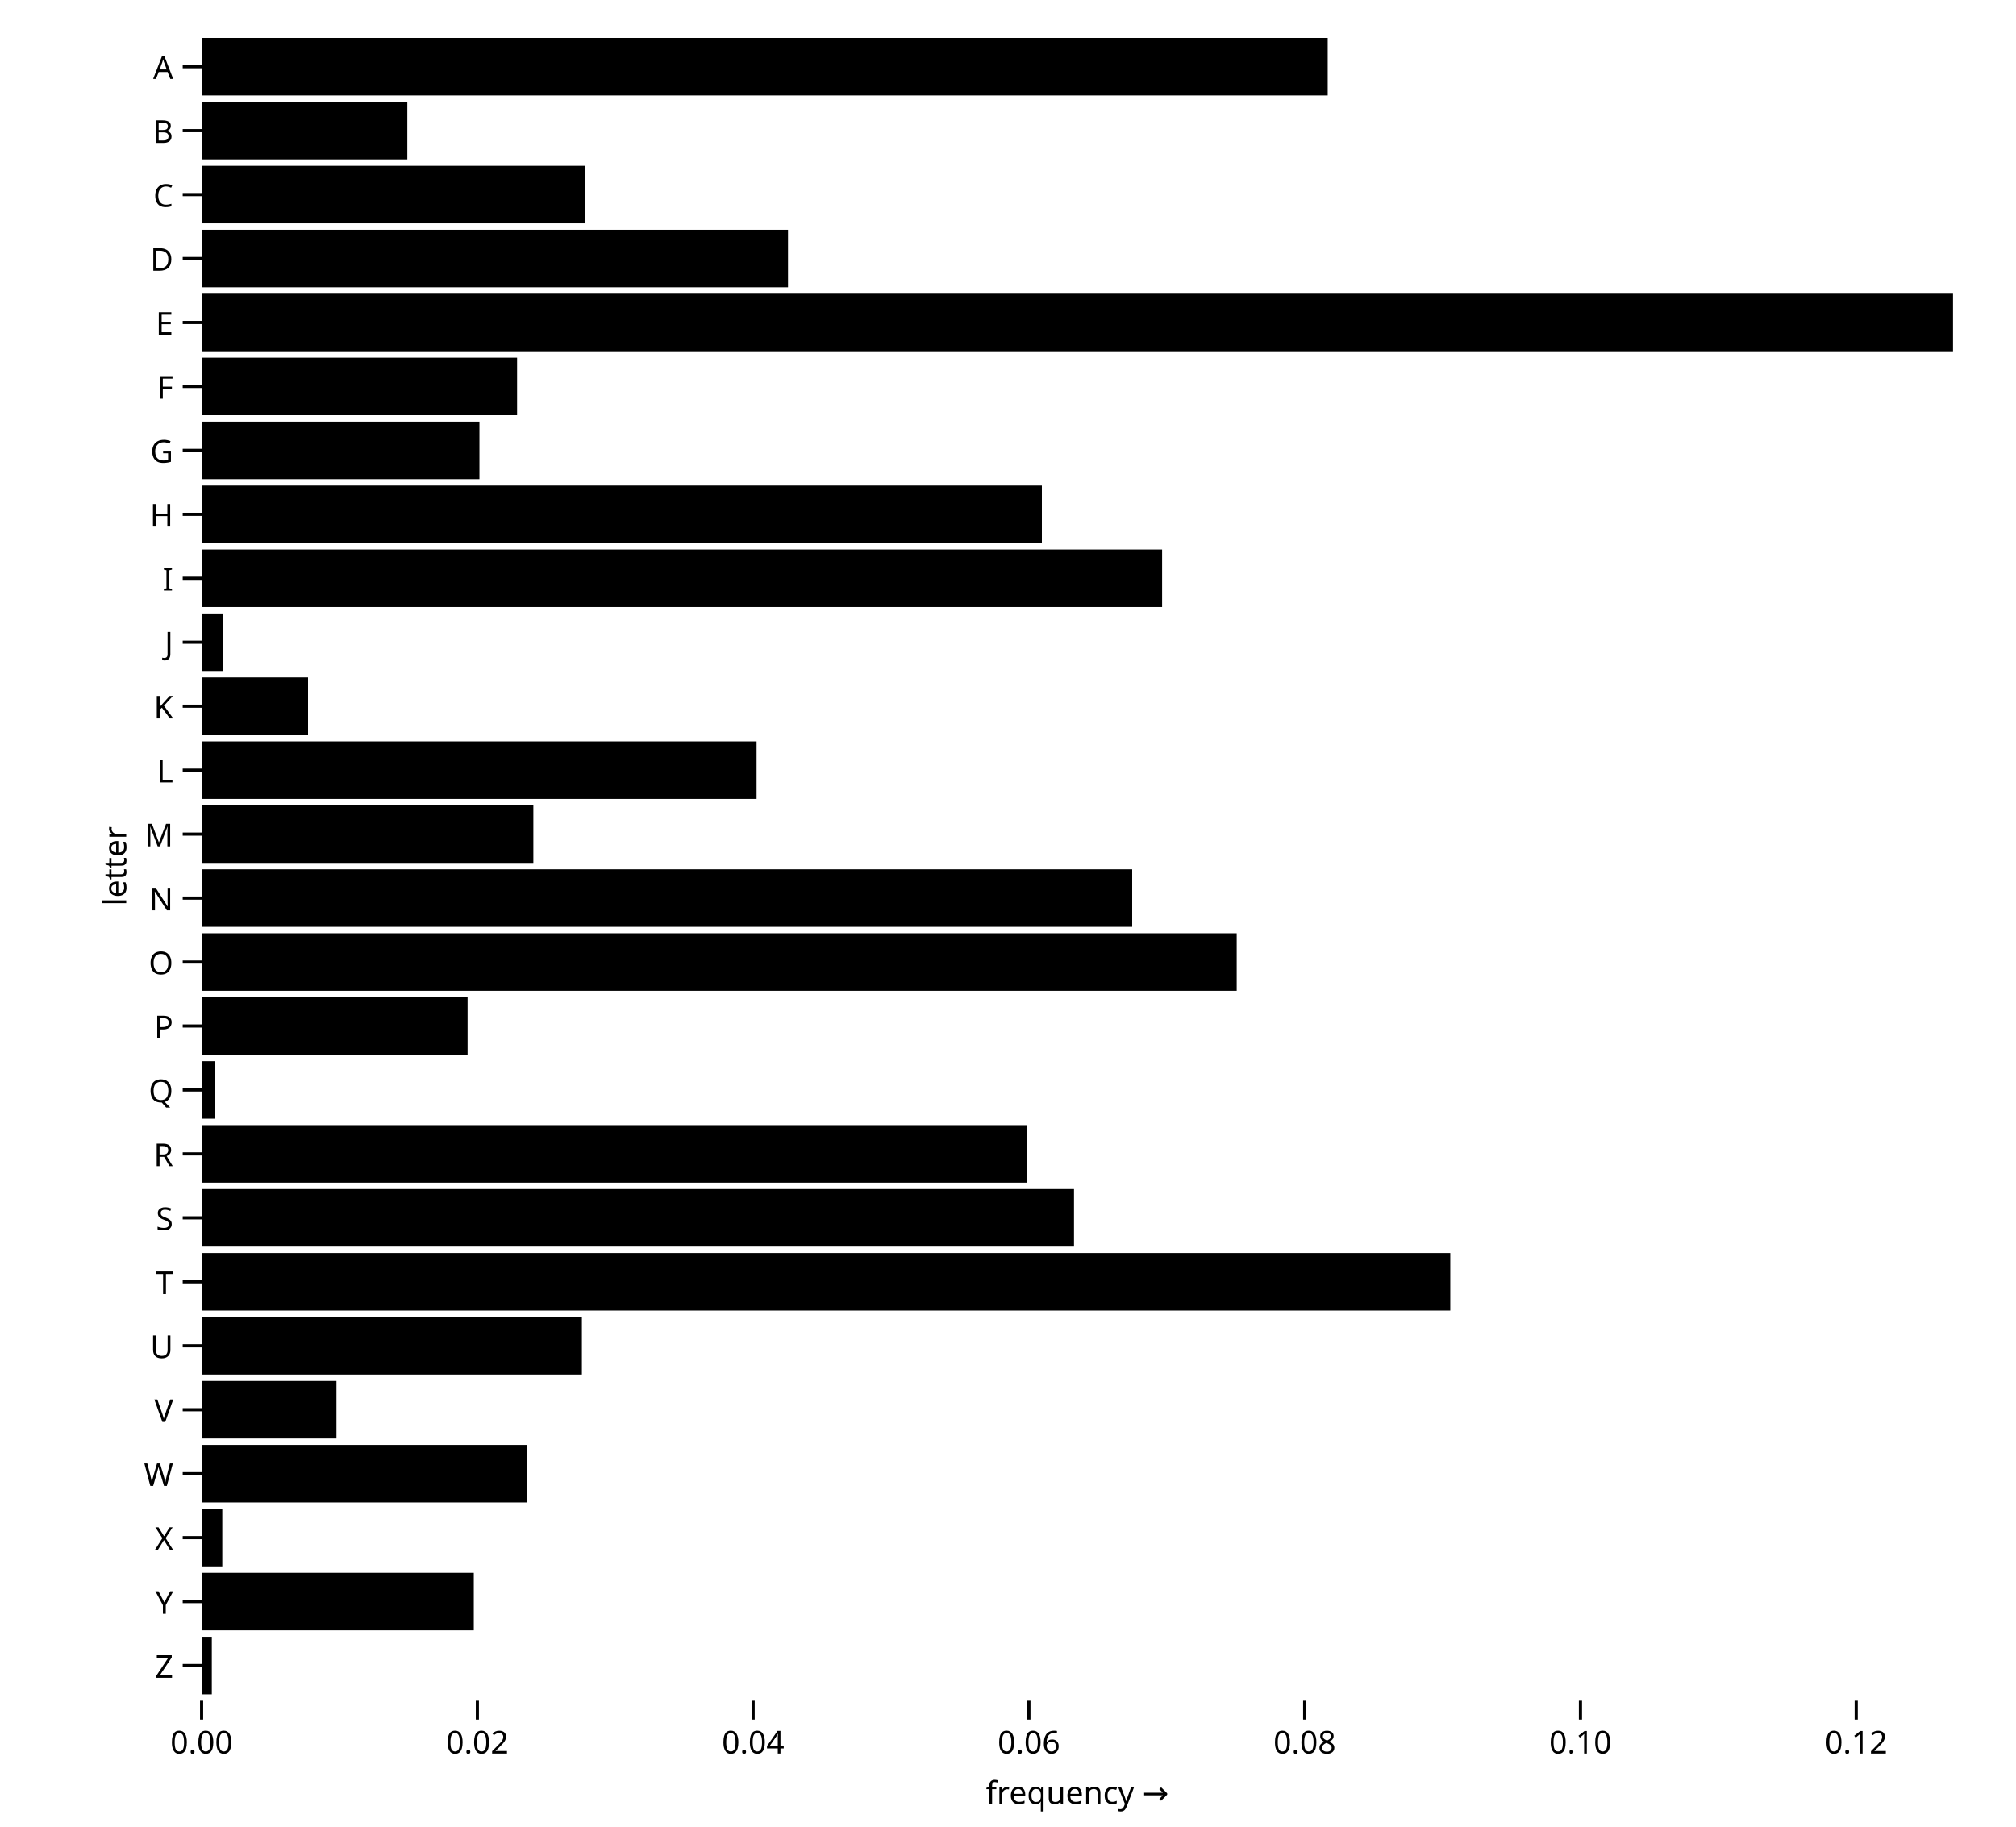
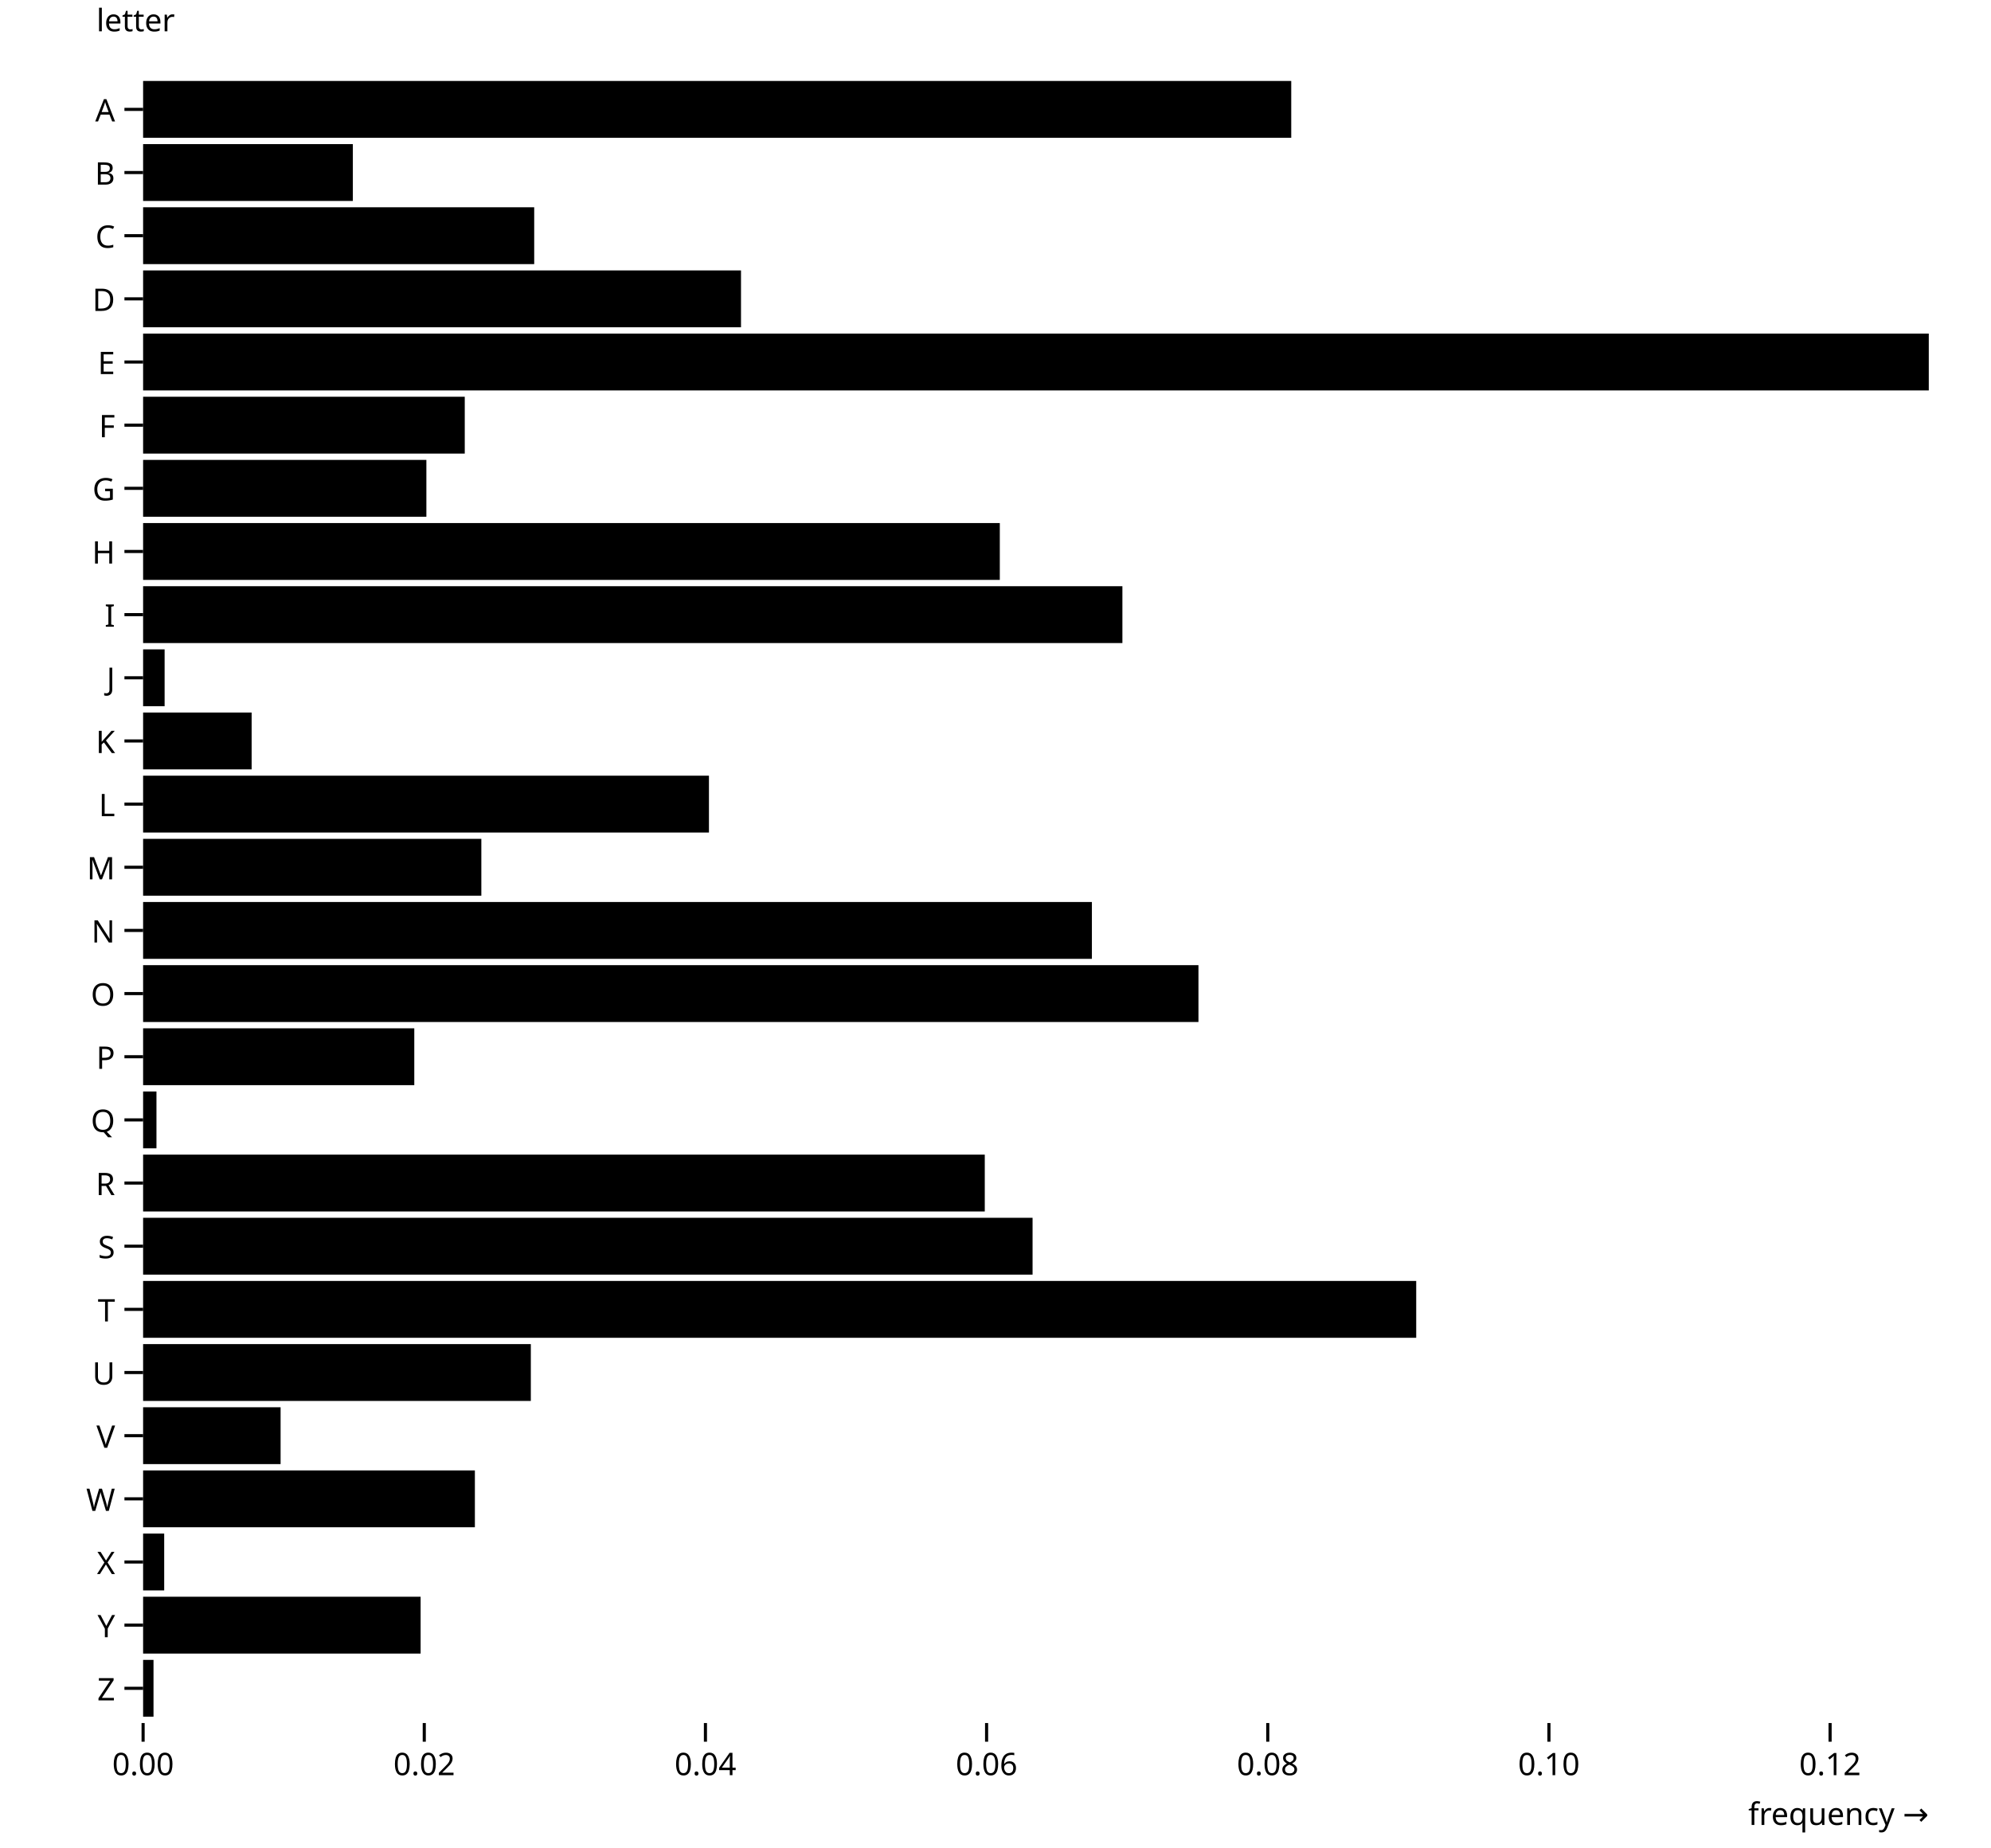
- <svg xmlns="http://www.w3.org/2000/svg" width="640" height="580" viewBox="0 0 640 580">
-   <line x1="64" y1="540" x2="64" y2="546" stroke="currentColor" stroke-width="1" />
-   <line x1="151.545" y1="540" x2="151.545" y2="546" stroke="currentColor" stroke-width="1" />
-   <line x1="239.091" y1="540" x2="239.091" y2="546" stroke="currentColor" stroke-width="1" />
-   <line x1="326.636" y1="540" x2="326.636" y2="546" stroke="currentColor" stroke-width="1" />
-   <line x1="414.181" y1="540" x2="414.181" y2="546" stroke="currentColor" stroke-width="1" />
-   <line x1="501.726" y1="540" x2="501.726" y2="546" stroke="currentColor" stroke-width="1" />
-   <line x1="589.272" y1="540" x2="589.272" y2="546" stroke="currentColor" stroke-width="1" />
-   <text x="64" y="549" font-family="system-ui, sans-serif" font-size="10" text-anchor="middle" dominant-baseline="text-before-edge" fill="currentColor">0.00</text>
-   <text x="151.545" y="549" font-family="system-ui, sans-serif" font-size="10" text-anchor="middle" dominant-baseline="text-before-edge" fill="currentColor">0.02</text>
-   <text x="239.091" y="549" font-family="system-ui, sans-serif" font-size="10" text-anchor="middle" dominant-baseline="text-before-edge" fill="currentColor">0.04</text>
-   <text x="326.636" y="549" font-family="system-ui, sans-serif" font-size="10" text-anchor="middle" dominant-baseline="text-before-edge" fill="currentColor">0.06</text>
-   <text x="414.181" y="549" font-family="system-ui, sans-serif" font-size="10" text-anchor="middle" dominant-baseline="text-before-edge" fill="currentColor">0.08</text>
-   <text x="501.726" y="549" font-family="system-ui, sans-serif" font-size="10" text-anchor="middle" dominant-baseline="text-before-edge" fill="currentColor">0.10</text>
-   <text x="589.272" y="549" font-family="system-ui, sans-serif" font-size="10" text-anchor="middle" dominant-baseline="text-before-edge" fill="currentColor">0.12</text>
-   <text x="342" y="565" font-family="system-ui, sans-serif" font-size="10" text-anchor="middle" dominant-baseline="text-before-edge" fill="currentColor">frequency →</text>
-   <line x1="64" y1="21.169" x2="58" y2="21.169" stroke="currentColor" stroke-width="1" />
-   <line x1="64" y1="41.475" x2="58" y2="41.475" stroke="currentColor" stroke-width="1" />
-   <line x1="64" y1="61.782" x2="58" y2="61.782" stroke="currentColor" stroke-width="1" />
-   <line x1="64" y1="82.088" x2="58" y2="82.088" stroke="currentColor" stroke-width="1" />
-   <line x1="64" y1="102.395" x2="58" y2="102.395" stroke="currentColor" stroke-width="1" />
-   <line x1="64" y1="122.701" x2="58" y2="122.701" stroke="currentColor" stroke-width="1" />
-   <line x1="64" y1="143.008" x2="58" y2="143.008" stroke="currentColor" stroke-width="1" />
-   <line x1="64" y1="163.314" x2="58" y2="163.314" stroke="currentColor" stroke-width="1" />
-   <line x1="64" y1="183.621" x2="58" y2="183.621" stroke="currentColor" stroke-width="1" />
-   <line x1="64" y1="203.927" x2="58" y2="203.927" stroke="currentColor" stroke-width="1" />
-   <line x1="64" y1="224.234" x2="58" y2="224.234" stroke="currentColor" stroke-width="1" />
-   <line x1="64" y1="244.54" x2="58" y2="244.54" stroke="currentColor" stroke-width="1" />
-   <line x1="64" y1="264.847" x2="58" y2="264.847" stroke="currentColor" stroke-width="1" />
-   <line x1="64" y1="285.153" x2="58" y2="285.153" stroke="currentColor" stroke-width="1" />
-   <line x1="64" y1="305.46" x2="58" y2="305.46" stroke="currentColor" stroke-width="1" />
-   <line x1="64" y1="325.766" x2="58" y2="325.766" stroke="currentColor" stroke-width="1" />
-   <line x1="64" y1="346.073" x2="58" y2="346.073" stroke="currentColor" stroke-width="1" />
-   <line x1="64" y1="366.379" x2="58" y2="366.379" stroke="currentColor" stroke-width="1" />
-   <line x1="64" y1="386.686" x2="58" y2="386.686" stroke="currentColor" stroke-width="1" />
-   <line x1="64" y1="406.992" x2="58" y2="406.992" stroke="currentColor" stroke-width="1" />
-   <line x1="64" y1="427.299" x2="58" y2="427.299" stroke="currentColor" stroke-width="1" />
-   <line x1="64" y1="447.605" x2="58" y2="447.605" stroke="currentColor" stroke-width="1" />
-   <line x1="64" y1="467.912" x2="58" y2="467.912" stroke="currentColor" stroke-width="1" />
-   <line x1="64" y1="488.218" x2="58" y2="488.218" stroke="currentColor" stroke-width="1" />
-   <line x1="64" y1="508.525" x2="58" y2="508.525" stroke="currentColor" stroke-width="1" />
-   <line x1="64" y1="528.831" x2="58" y2="528.831" stroke="currentColor" stroke-width="1" />
-   <text x="55" y="21.169" font-family="system-ui, sans-serif" font-size="10" text-anchor="end" dominant-baseline="central" fill="currentColor">A</text>
-   <text x="55" y="41.475" font-family="system-ui, sans-serif" font-size="10" text-anchor="end" dominant-baseline="central" fill="currentColor">B</text>
-   <text x="55" y="61.782" font-family="system-ui, sans-serif" font-size="10" text-anchor="end" dominant-baseline="central" fill="currentColor">C</text>
-   <text x="55" y="82.088" font-family="system-ui, sans-serif" font-size="10" text-anchor="end" dominant-baseline="central" fill="currentColor">D</text>
-   <text x="55" y="102.395" font-family="system-ui, sans-serif" font-size="10" text-anchor="end" dominant-baseline="central" fill="currentColor">E</text>
-   <text x="55" y="122.701" font-family="system-ui, sans-serif" font-size="10" text-anchor="end" dominant-baseline="central" fill="currentColor">F</text>
-   <text x="55" y="143.008" font-family="system-ui, sans-serif" font-size="10" text-anchor="end" dominant-baseline="central" fill="currentColor">G</text>
-   <text x="55" y="163.314" font-family="system-ui, sans-serif" font-size="10" text-anchor="end" dominant-baseline="central" fill="currentColor">H</text>
-   <text x="55" y="183.621" font-family="system-ui, sans-serif" font-size="10" text-anchor="end" dominant-baseline="central" fill="currentColor">I</text>
-   <text x="55" y="203.927" font-family="system-ui, sans-serif" font-size="10" text-anchor="end" dominant-baseline="central" fill="currentColor">J</text>
-   <text x="55" y="224.234" font-family="system-ui, sans-serif" font-size="10" text-anchor="end" dominant-baseline="central" fill="currentColor">K</text>
-   <text x="55" y="244.54" font-family="system-ui, sans-serif" font-size="10" text-anchor="end" dominant-baseline="central" fill="currentColor">L</text>
-   <text x="55" y="264.847" font-family="system-ui, sans-serif" font-size="10" text-anchor="end" dominant-baseline="central" fill="currentColor">M</text>
-   <text x="55" y="285.153" font-family="system-ui, sans-serif" font-size="10" text-anchor="end" dominant-baseline="central" fill="currentColor">N</text>
-   <text x="55" y="305.46" font-family="system-ui, sans-serif" font-size="10" text-anchor="end" dominant-baseline="central" fill="currentColor">O</text>
-   <text x="55" y="325.766" font-family="system-ui, sans-serif" font-size="10" text-anchor="end" dominant-baseline="central" fill="currentColor">P</text>
-   <text x="55" y="346.073" font-family="system-ui, sans-serif" font-size="10" text-anchor="end" dominant-baseline="central" fill="currentColor">Q</text>
-   <text x="55" y="366.379" font-family="system-ui, sans-serif" font-size="10" text-anchor="end" dominant-baseline="central" fill="currentColor">R</text>
-   <text x="55" y="386.686" font-family="system-ui, sans-serif" font-size="10" text-anchor="end" dominant-baseline="central" fill="currentColor">S</text>
-   <text x="55" y="406.992" font-family="system-ui, sans-serif" font-size="10" text-anchor="end" dominant-baseline="central" fill="currentColor">T</text>
-   <text x="55" y="427.299" font-family="system-ui, sans-serif" font-size="10" text-anchor="end" dominant-baseline="central" fill="currentColor">U</text>
-   <text x="55" y="447.605" font-family="system-ui, sans-serif" font-size="10" text-anchor="end" dominant-baseline="central" fill="currentColor">V</text>
-   <text x="55" y="467.912" font-family="system-ui, sans-serif" font-size="10" text-anchor="end" dominant-baseline="central" fill="currentColor">W</text>
-   <text x="55" y="488.218" font-family="system-ui, sans-serif" font-size="10" text-anchor="end" dominant-baseline="central" fill="currentColor">X</text>
-   <text x="55" y="508.525" font-family="system-ui, sans-serif" font-size="10" text-anchor="end" dominant-baseline="central" fill="currentColor">Y</text>
-   <text x="55" y="528.831" font-family="system-ui, sans-serif" font-size="10" text-anchor="end" dominant-baseline="central" fill="currentColor">Z</text>
-   <text x="43" y="275" transform="rotate(-90,43,275)" font-family="system-ui, sans-serif" font-size="10" text-anchor="middle" dominant-baseline="text-after-edge" fill="currentColor">letter</text>
-   <rect x="64" y="93.257" width="556" height="18.276" />
-   <rect x="64" y="397.854" width="396.405" height="18.276" />
-   <rect x="64" y="12.031" width="357.491" height="18.276" />
-   <rect x="64" y="296.322" width="328.601" height="18.276" />
-   <rect x="64" y="174.483" width="304.92" height="18.276" />
-   <rect x="64" y="276.015" width="295.422" height="18.276" />
-   <rect x="64" y="377.548" width="276.949" height="18.276" />
-   <rect x="64" y="154.176" width="266.75" height="18.276" />
-   <rect x="64" y="357.241" width="262.067" height="18.276" />
-   <rect x="64" y="72.95" width="186.165" height="18.276" />
-   <rect x="64" y="235.402" width="176.185" height="18.276" />
-   <rect x="64" y="52.644" width="121.775" height="18.276" />
-   <rect x="64" y="418.161" width="120.725" height="18.276" />
-   <rect x="64" y="255.709" width="105.317" height="18.276" />
-   <rect x="64" y="458.774" width="103.303" height="18.276" />
-   <rect x="64" y="113.563" width="100.152" height="18.276" />
-   <rect x="64" y="133.87" width="88.202" height="18.276" />
-   <rect x="64" y="499.387" width="86.407" height="18.276" />
-   <rect x="64" y="316.628" width="84.437" height="18.276" />
-   <rect x="64" y="32.337" width="65.309" height="18.276" />
-   <rect x="64" y="438.467" width="42.81" height="18.276" />
-   <rect x="64" y="215.096" width="33.792" height="18.276" />
-   <rect x="64" y="194.789" width="6.697" height="18.276" />
-   <rect x="64" y="479.08" width="6.566" height="18.276" />
-   <rect x="64" y="336.935" width="4.158" height="18.276" />
-   <rect x="64" y="519.693" width="3.239" height="18.276" />
+ <svg xmlns="http://www.w3.org/2000/svg" width="640" height="594" viewBox="0 0 640 594">
+   <line x1="46" y1="554" x2="46" y2="560" stroke="currentColor" stroke-width="1" />
+   <line x1="136.379" y1="554" x2="136.379" y2="560" stroke="currentColor" stroke-width="1" />
+   <line x1="226.759" y1="554" x2="226.759" y2="560" stroke="currentColor" stroke-width="1" />
+   <line x1="317.138" y1="554" x2="317.138" y2="560" stroke="currentColor" stroke-width="1" />
+   <line x1="407.518" y1="554" x2="407.518" y2="560" stroke="currentColor" stroke-width="1" />
+   <line x1="497.897" y1="554" x2="497.897" y2="560" stroke="currentColor" stroke-width="1" />
+   <line x1="588.277" y1="554" x2="588.277" y2="560" stroke="currentColor" stroke-width="1" />
+   <text x="46" y="563" font-family="system-ui, sans-serif" font-size="10" text-anchor="middle" dominant-baseline="text-before-edge" fill="currentColor">0.00</text>
+   <text x="136.379" y="563" font-family="system-ui, sans-serif" font-size="10" text-anchor="middle" dominant-baseline="text-before-edge" fill="currentColor">0.02</text>
+   <text x="226.759" y="563" font-family="system-ui, sans-serif" font-size="10" text-anchor="middle" dominant-baseline="text-before-edge" fill="currentColor">0.04</text>
+   <text x="317.138" y="563" font-family="system-ui, sans-serif" font-size="10" text-anchor="middle" dominant-baseline="text-before-edge" fill="currentColor">0.06</text>
+   <text x="407.518" y="563" font-family="system-ui, sans-serif" font-size="10" text-anchor="middle" dominant-baseline="text-before-edge" fill="currentColor">0.08</text>
+   <text x="497.897" y="563" font-family="system-ui, sans-serif" font-size="10" text-anchor="middle" dominant-baseline="text-before-edge" fill="currentColor">0.10</text>
+   <text x="588.277" y="563" font-family="system-ui, sans-serif" font-size="10" text-anchor="middle" dominant-baseline="text-before-edge" fill="currentColor">0.12</text>
+   <text x="620" y="579" font-family="system-ui, sans-serif" font-size="10" text-anchor="end" dominant-baseline="text-before-edge" fill="currentColor">frequency →</text>
+   <line x1="46" y1="35.169" x2="40" y2="35.169" stroke="currentColor" stroke-width="1" />
+   <line x1="46" y1="55.475" x2="40" y2="55.475" stroke="currentColor" stroke-width="1" />
+   <line x1="46" y1="75.782" x2="40" y2="75.782" stroke="currentColor" stroke-width="1" />
+   <line x1="46" y1="96.088" x2="40" y2="96.088" stroke="currentColor" stroke-width="1" />
+   <line x1="46" y1="116.395" x2="40" y2="116.395" stroke="currentColor" stroke-width="1" />
+   <line x1="46" y1="136.701" x2="40" y2="136.701" stroke="currentColor" stroke-width="1" />
+   <line x1="46" y1="157.008" x2="40" y2="157.008" stroke="currentColor" stroke-width="1" />
+   <line x1="46" y1="177.314" x2="40" y2="177.314" stroke="currentColor" stroke-width="1" />
+   <line x1="46" y1="197.621" x2="40" y2="197.621" stroke="currentColor" stroke-width="1" />
+   <line x1="46" y1="217.927" x2="40" y2="217.927" stroke="currentColor" stroke-width="1" />
+   <line x1="46" y1="238.234" x2="40" y2="238.234" stroke="currentColor" stroke-width="1" />
+   <line x1="46" y1="258.54" x2="40" y2="258.54" stroke="currentColor" stroke-width="1" />
+   <line x1="46" y1="278.847" x2="40" y2="278.847" stroke="currentColor" stroke-width="1" />
+   <line x1="46" y1="299.153" x2="40" y2="299.153" stroke="currentColor" stroke-width="1" />
+   <line x1="46" y1="319.46" x2="40" y2="319.46" stroke="currentColor" stroke-width="1" />
+   <line x1="46" y1="339.766" x2="40" y2="339.766" stroke="currentColor" stroke-width="1" />
+   <line x1="46" y1="360.073" x2="40" y2="360.073" stroke="currentColor" stroke-width="1" />
+   <line x1="46" y1="380.379" x2="40" y2="380.379" stroke="currentColor" stroke-width="1" />
+   <line x1="46" y1="400.686" x2="40" y2="400.686" stroke="currentColor" stroke-width="1" />
+   <line x1="46" y1="420.992" x2="40" y2="420.992" stroke="currentColor" stroke-width="1" />
+   <line x1="46" y1="441.299" x2="40" y2="441.299" stroke="currentColor" stroke-width="1" />
+   <line x1="46" y1="461.605" x2="40" y2="461.605" stroke="currentColor" stroke-width="1" />
+   <line x1="46" y1="481.912" x2="40" y2="481.912" stroke="currentColor" stroke-width="1" />
+   <line x1="46" y1="502.218" x2="40" y2="502.218" stroke="currentColor" stroke-width="1" />
+   <line x1="46" y1="522.525" x2="40" y2="522.525" stroke="currentColor" stroke-width="1" />
+   <line x1="46" y1="542.831" x2="40" y2="542.831" stroke="currentColor" stroke-width="1" />
+   <text x="37" y="35.169" font-family="system-ui, sans-serif" font-size="10" text-anchor="end" dominant-baseline="central" fill="currentColor">A</text>
+   <text x="37" y="55.475" font-family="system-ui, sans-serif" font-size="10" text-anchor="end" dominant-baseline="central" fill="currentColor">B</text>
+   <text x="37" y="75.782" font-family="system-ui, sans-serif" font-size="10" text-anchor="end" dominant-baseline="central" fill="currentColor">C</text>
+   <text x="37" y="96.088" font-family="system-ui, sans-serif" font-size="10" text-anchor="end" dominant-baseline="central" fill="currentColor">D</text>
+   <text x="37" y="116.395" font-family="system-ui, sans-serif" font-size="10" text-anchor="end" dominant-baseline="central" fill="currentColor">E</text>
+   <text x="37" y="136.701" font-family="system-ui, sans-serif" font-size="10" text-anchor="end" dominant-baseline="central" fill="currentColor">F</text>
+   <text x="37" y="157.008" font-family="system-ui, sans-serif" font-size="10" text-anchor="end" dominant-baseline="central" fill="currentColor">G</text>
+   <text x="37" y="177.314" font-family="system-ui, sans-serif" font-size="10" text-anchor="end" dominant-baseline="central" fill="currentColor">H</text>
+   <text x="37" y="197.621" font-family="system-ui, sans-serif" font-size="10" text-anchor="end" dominant-baseline="central" fill="currentColor">I</text>
+   <text x="37" y="217.927" font-family="system-ui, sans-serif" font-size="10" text-anchor="end" dominant-baseline="central" fill="currentColor">J</text>
+   <text x="37" y="238.234" font-family="system-ui, sans-serif" font-size="10" text-anchor="end" dominant-baseline="central" fill="currentColor">K</text>
+   <text x="37" y="258.54" font-family="system-ui, sans-serif" font-size="10" text-anchor="end" dominant-baseline="central" fill="currentColor">L</text>
+   <text x="37" y="278.847" font-family="system-ui, sans-serif" font-size="10" text-anchor="end" dominant-baseline="central" fill="currentColor">M</text>
+   <text x="37" y="299.153" font-family="system-ui, sans-serif" font-size="10" text-anchor="end" dominant-baseline="central" fill="currentColor">N</text>
+   <text x="37" y="319.46" font-family="system-ui, sans-serif" font-size="10" text-anchor="end" dominant-baseline="central" fill="currentColor">O</text>
+   <text x="37" y="339.766" font-family="system-ui, sans-serif" font-size="10" text-anchor="end" dominant-baseline="central" fill="currentColor">P</text>
+   <text x="37" y="360.073" font-family="system-ui, sans-serif" font-size="10" text-anchor="end" dominant-baseline="central" fill="currentColor">Q</text>
+   <text x="37" y="380.379" font-family="system-ui, sans-serif" font-size="10" text-anchor="end" dominant-baseline="central" fill="currentColor">R</text>
+   <text x="37" y="400.686" font-family="system-ui, sans-serif" font-size="10" text-anchor="end" dominant-baseline="central" fill="currentColor">S</text>
+   <text x="37" y="420.992" font-family="system-ui, sans-serif" font-size="10" text-anchor="end" dominant-baseline="central" fill="currentColor">T</text>
+   <text x="37" y="441.299" font-family="system-ui, sans-serif" font-size="10" text-anchor="end" dominant-baseline="central" fill="currentColor">U</text>
+   <text x="37" y="461.605" font-family="system-ui, sans-serif" font-size="10" text-anchor="end" dominant-baseline="central" fill="currentColor">V</text>
+   <text x="37" y="481.912" font-family="system-ui, sans-serif" font-size="10" text-anchor="end" dominant-baseline="central" fill="currentColor">W</text>
+   <text x="37" y="502.218" font-family="system-ui, sans-serif" font-size="10" text-anchor="end" dominant-baseline="central" fill="currentColor">X</text>
+   <text x="37" y="522.525" font-family="system-ui, sans-serif" font-size="10" text-anchor="end" dominant-baseline="central" fill="currentColor">Y</text>
+   <text x="37" y="542.831" font-family="system-ui, sans-serif" font-size="10" text-anchor="end" dominant-baseline="central" fill="currentColor">Z</text>
+   <text x="31" y="13" font-family="system-ui, sans-serif" font-size="10" text-anchor="start" dominant-baseline="text-after-edge" fill="currentColor">letter</text>
+   <rect x="46" y="107.257" width="574" height="18.276" />
+   <rect x="46" y="411.854" width="409.238" height="18.276" />
+   <rect x="46" y="26.031" width="369.065" height="18.276" />
+   <rect x="46" y="310.322" width="339.239" height="18.276" />
+   <rect x="46" y="188.483" width="314.792" height="18.276" />
+   <rect x="46" y="290.015" width="304.986" height="18.276" />
+   <rect x="46" y="391.548" width="285.915" height="18.276" />
+   <rect x="46" y="168.176" width="275.386" height="18.276" />
+   <rect x="46" y="371.241" width="270.551" height="18.276" />
+   <rect x="46" y="86.95" width="192.192" height="18.276" />
+   <rect x="46" y="249.402" width="181.889" height="18.276" />
+   <rect x="46" y="66.644" width="125.718" height="18.276" />
+   <rect x="46" y="432.161" width="124.633" height="18.276" />
+   <rect x="46" y="269.709" width="108.726" height="18.276" />
+   <rect x="46" y="472.774" width="106.648" height="18.276" />
+   <rect x="46" y="127.563" width="103.394" height="18.276" />
+   <rect x="46" y="147.87" width="91.057" height="18.276" />
+   <rect x="46" y="513.387" width="89.205" height="18.276" />
+   <rect x="46" y="330.628" width="87.171" height="18.276" />
+   <rect x="46" y="46.337" width="67.423" height="18.276" />
+   <rect x="46" y="452.467" width="44.196" height="18.276" />
+   <rect x="46" y="229.096" width="34.886" height="18.276" />
+   <rect x="46" y="208.789" width="6.914" height="18.276" />
+   <rect x="46" y="493.08" width="6.778" height="18.276" />
+   <rect x="46" y="350.935" width="4.293" height="18.276" />
+   <rect x="46" y="533.693" width="3.344" height="18.276" />
</svg>
